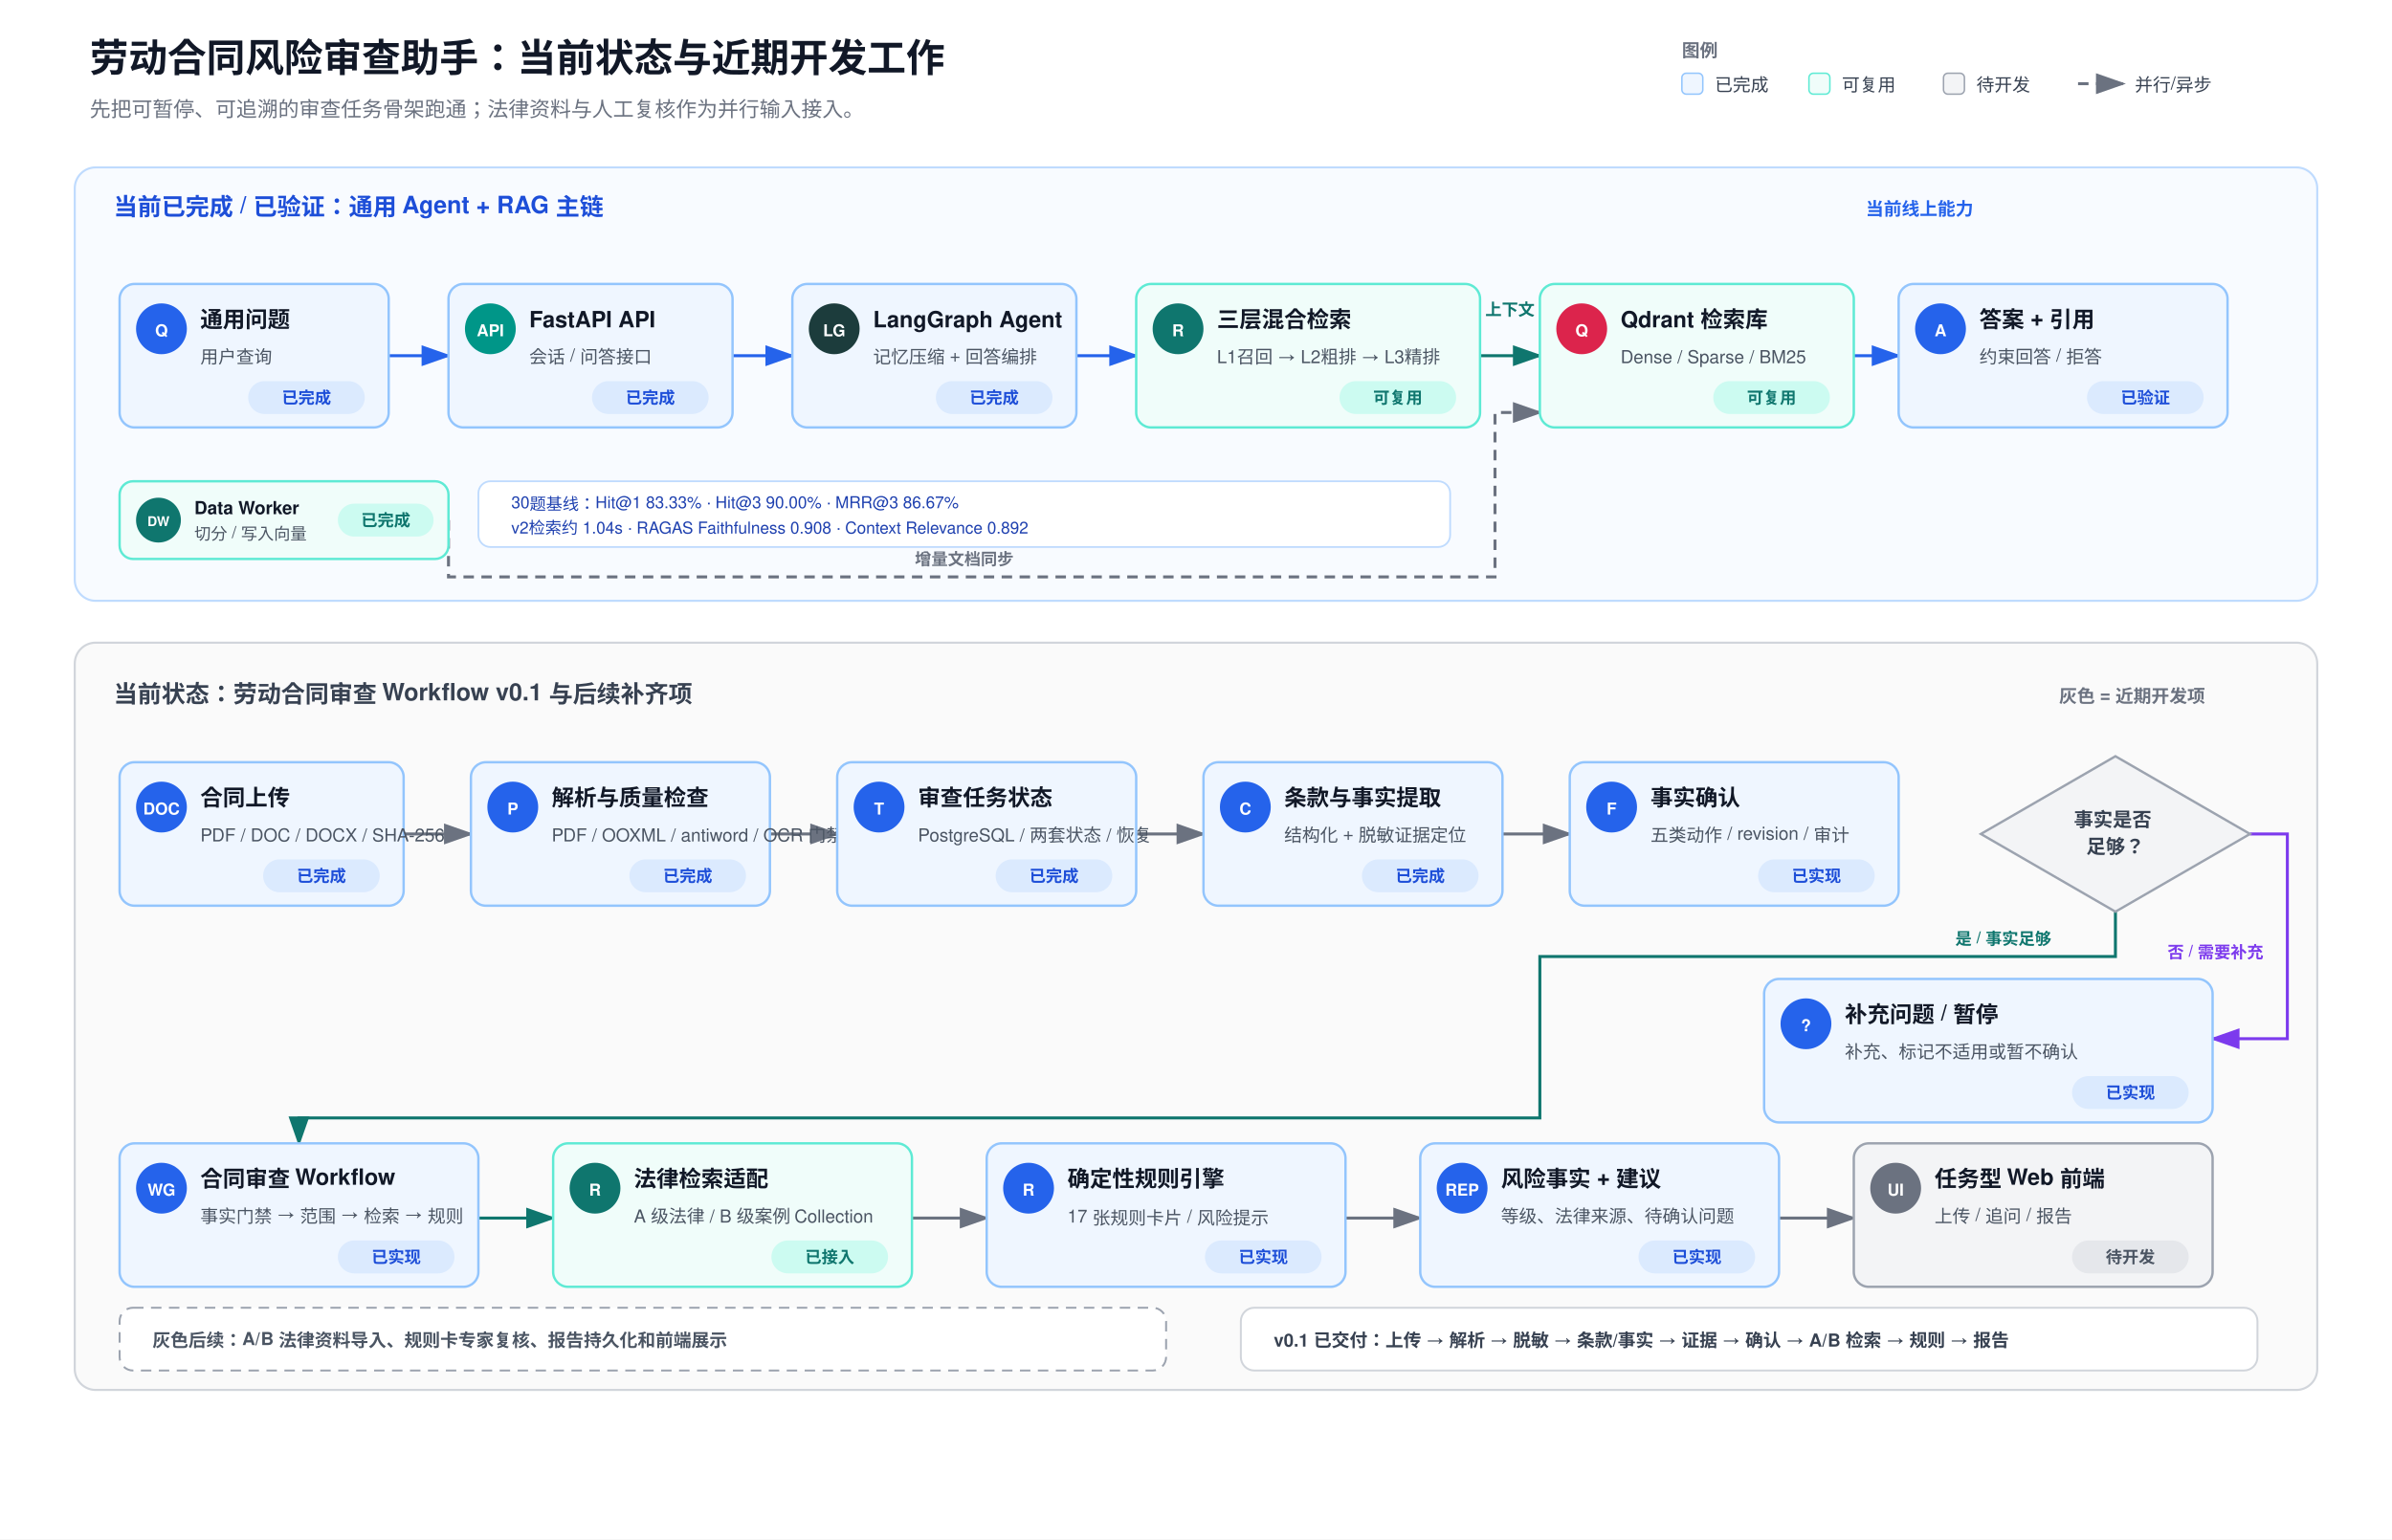
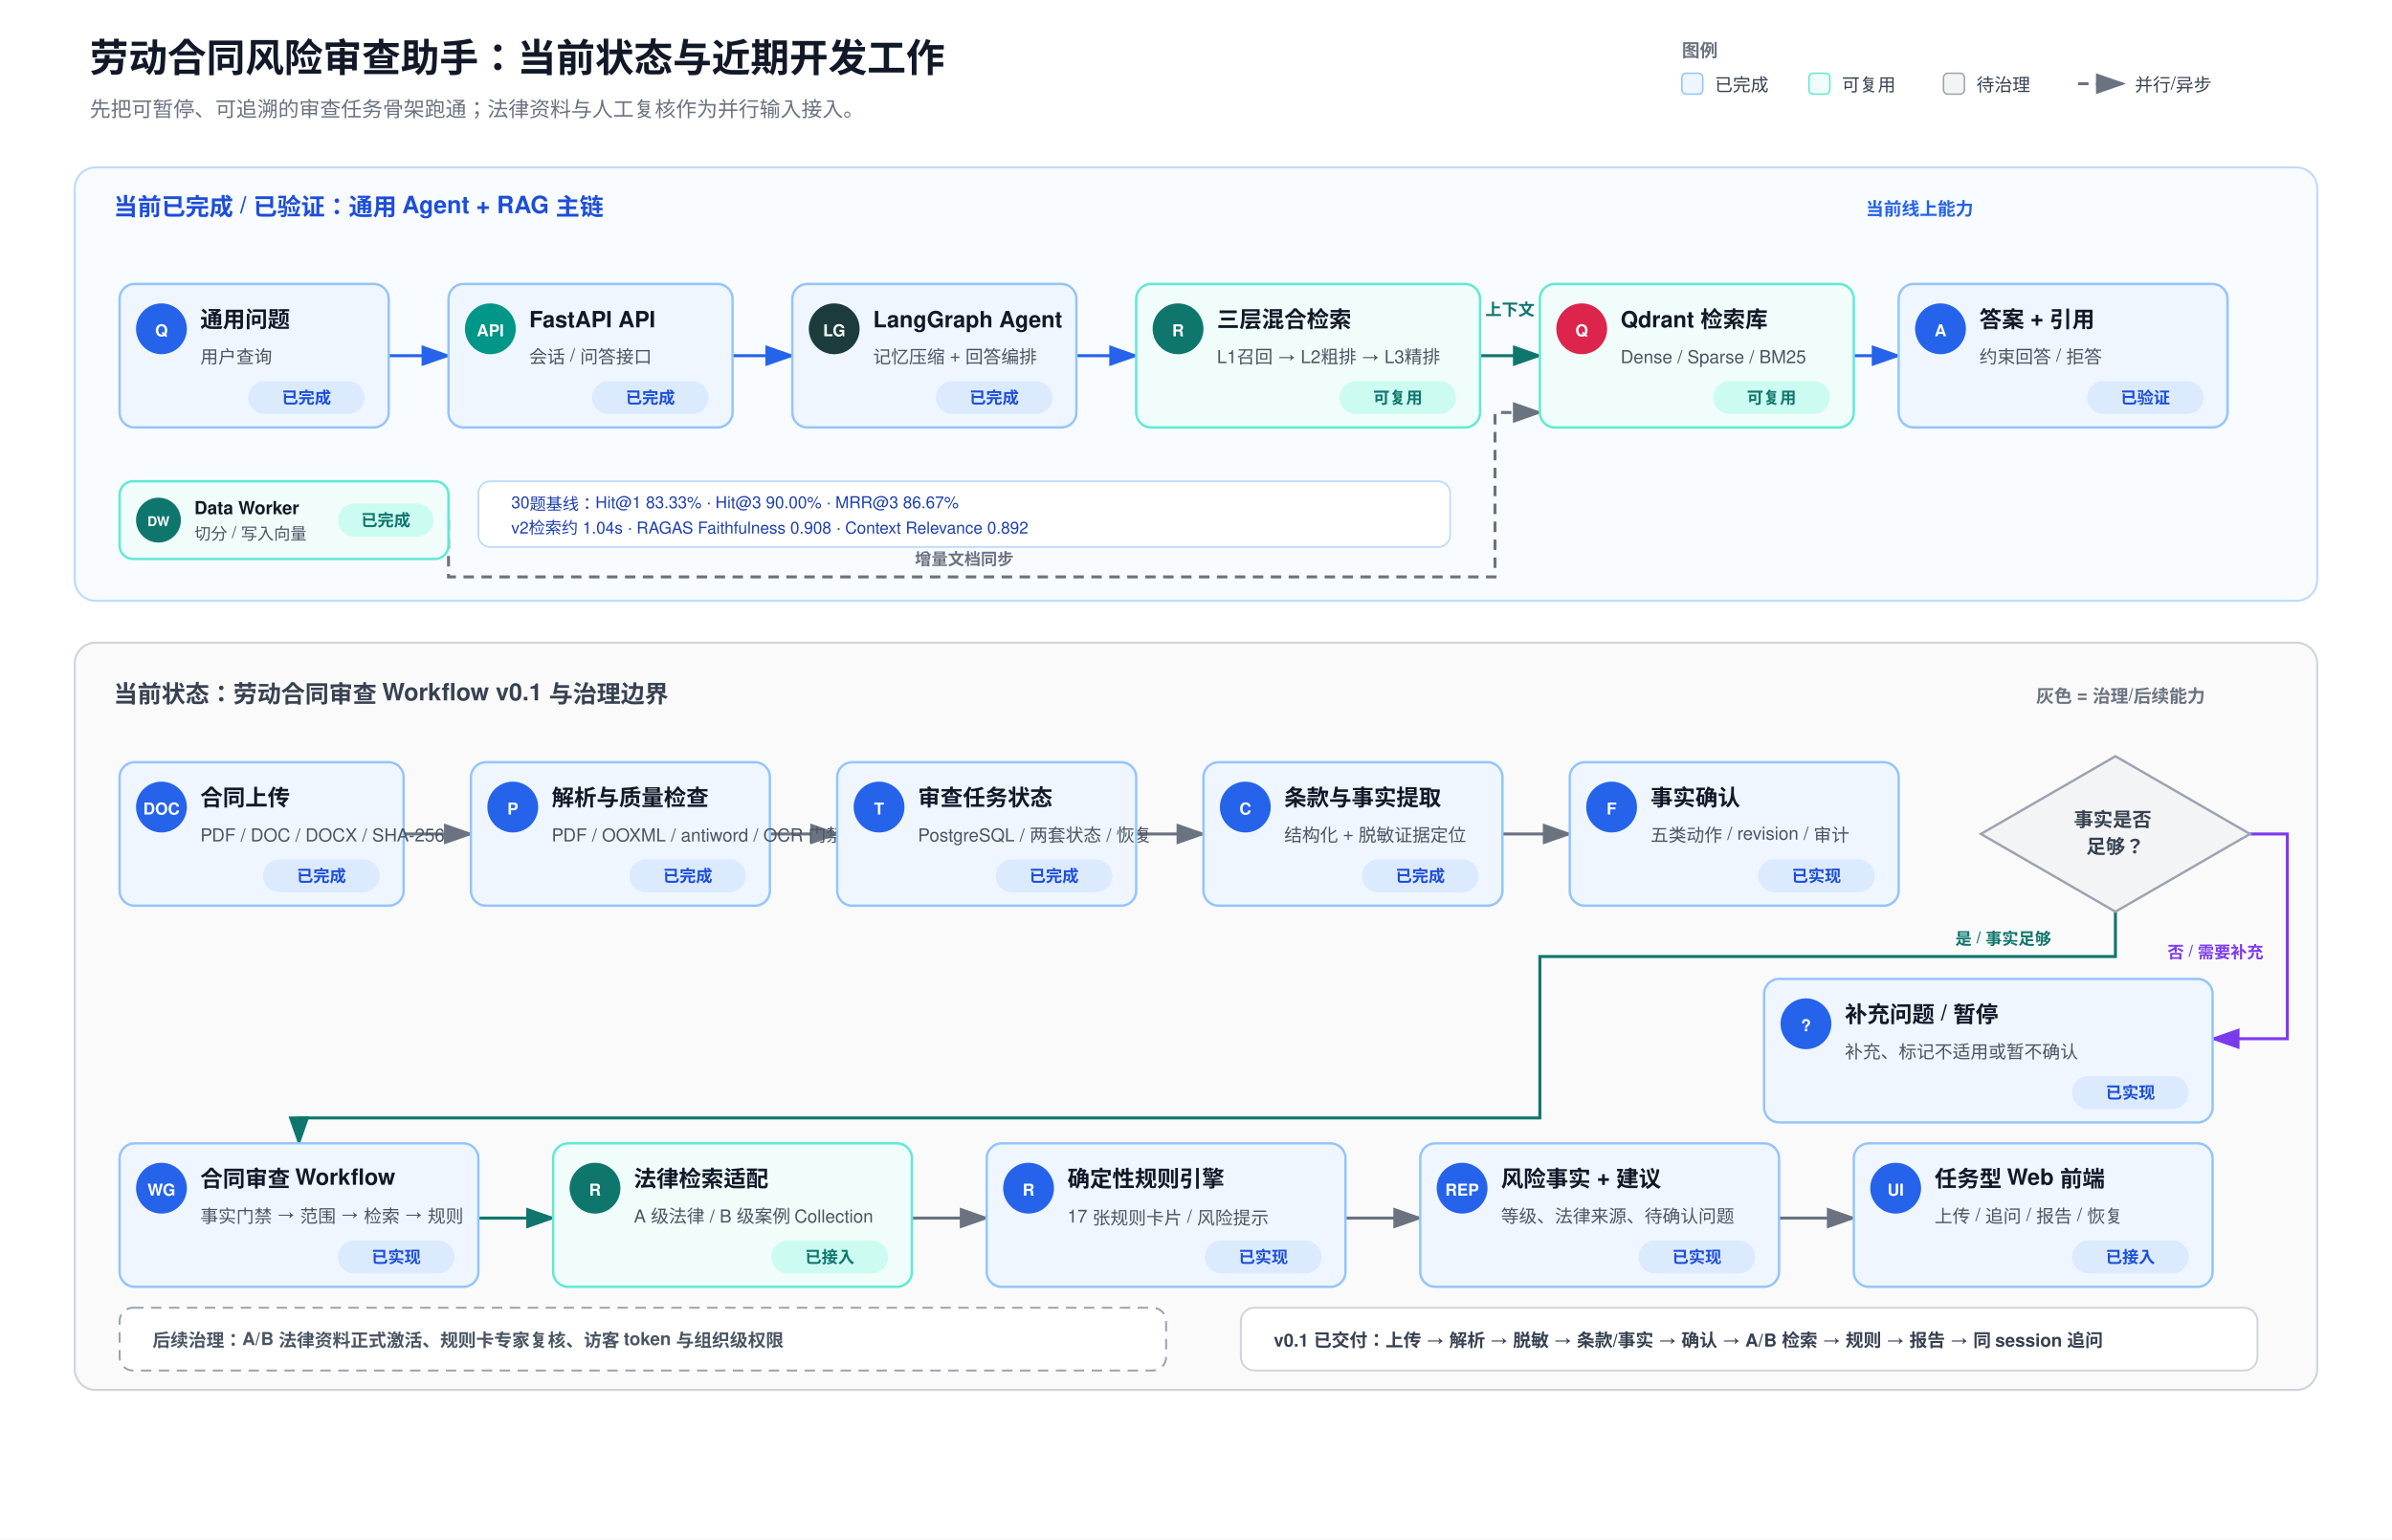
<svg xmlns="http://www.w3.org/2000/svg" width="1600" height="1030" viewBox="0 0 1600 1030" role="img" aria-labelledby="title desc">
  <style>text{font-family:'Helvetica Neue',Helvetica,Arial,'PingFang SC','Microsoft YaHei','Microsoft JhengHei','SimHei',sans-serif;} </style>
  <defs>
    <marker id="arrow-blue" markerWidth="10" markerHeight="7" refX="9" refY="3.5" orient="auto">
      <polygon points="0 0, 10 3.5, 0 7" fill="#2563eb" />
    </marker>
    <marker id="arrow-teal" markerWidth="10" markerHeight="7" refX="9" refY="3.5" orient="auto">
      <polygon points="0 0, 10 3.5, 0 7" fill="#0f766e" />
    </marker>
    <marker id="arrow-gray" markerWidth="10" markerHeight="7" refX="9" refY="3.5" orient="auto">
      <polygon points="0 0, 10 3.5, 0 7" fill="#6b7280" />
    </marker>
    <marker id="arrow-purple" markerWidth="10" markerHeight="7" refX="9" refY="3.5" orient="auto">
      <polygon points="0 0, 10 3.5, 0 7" fill="#7c3aed" />
    </marker>
  </defs>
  <rect data-graph-role="background" width="1600" height="1030" fill="#ffffff" />
  <text x="60" y="48" font-size="26px" fill="#111827" font-weight="600" text-anchor="start" opacity="1.0">劳动合同风险审查助手：当前状态与近期开发工作</text>
  <text x="60" y="78" font-size="14px" fill="#6b7280" font-weight="400" text-anchor="start" opacity="1.0">先把可暂停、可追溯的审查任务骨架跑通；法律资料与人工复核作为并行输入接入。</text>
  <text x="1125" y="38" font-size="12px" fill="#6b7280" font-weight="600" text-anchor="start" opacity="1.0">图例</text>
  <rect x="1125" y="49" width="14" height="14" rx="3" fill="#eff6ff" stroke="#93c5fd" />
  <text x="1147" y="61" font-size="12px" fill="#374151" font-weight="400" text-anchor="start" opacity="1.0">已完成</text>
  <rect x="1210" y="49" width="14" height="14" rx="3" fill="#f0fdfa" stroke="#5eead4" />
  <text x="1232" y="61" font-size="12px" fill="#374151" font-weight="400" text-anchor="start" opacity="1.0">可复用</text>
  <rect x="1300" y="49" width="14" height="14" rx="3" fill="#f3f4f6" stroke="#9ca3af" />
-   <text x="1322" y="61" font-size="12px" fill="#374151" font-weight="400" text-anchor="start" opacity="1.0">待开发</text>
+   <text x="1322" y="61" font-size="12px" fill="#374151" font-weight="400" text-anchor="start" opacity="1.0">待治理</text>
  <line x1="1390" y1="56" x2="1420" y2="56" stroke="#6b7280" stroke-width="2" stroke-dasharray="7,5" marker-end="url(#arrow-gray)" />
  <text x="1428" y="61" font-size="12px" fill="#374151" font-weight="400" text-anchor="start" opacity="1.0">并行/异步</text>
  <rect data-graph-role="container" x="50" y="112" width="1500" height="290" rx="14" fill="#f8fbff" stroke="#bfdbfe" stroke-width="1.4" />
  <rect data-graph-role="container" x="50" y="430" width="1500" height="500" rx="14" fill="#fafafa" stroke="#d1d5db" stroke-width="1.4" />
  <text x="76" y="144" font-size="16px" fill="#1d4ed8" font-weight="600" text-anchor="start" opacity="1.0">当前已完成 / 已验证：通用 Agent + RAG 主链</text>
-   <text x="76" y="470" font-size="16px" fill="#374151" font-weight="600" text-anchor="start" opacity="1.0">当前状态：劳动合同审查 Workflow v0.1 与后续补齐项</text>
+   <text x="76" y="470" font-size="16px" fill="#374151" font-weight="600" text-anchor="start" opacity="1.0">当前状态：劳动合同审查 Workflow v0.1 与治理边界</text>
  <text x="1320" y="144" font-size="12px" fill="#2563eb" font-weight="600" text-anchor="end" opacity="1.0">当前线上能力</text>
-   <text x="1475" y="470" font-size="12px" fill="#6b7280" font-weight="600" text-anchor="end" opacity="1.0">灰色 = 近期开发项</text>
+   <text x="1475" y="470" font-size="12px" fill="#6b7280" font-weight="600" text-anchor="end" opacity="1.0">灰色 = 治理/后续能力</text>
  <path id="e-query-api" data-graph-role="edge" data-source="generic-query" data-target="fastapi" d="M260 238 H300" fill="none" stroke="#2563eb" stroke-width="2" marker-end="url(#arrow-blue)" />
  <path id="e-api-graph" data-graph-role="edge" data-source="fastapi" data-target="langgraph" d="M490 238 H530" fill="none" stroke="#2563eb" stroke-width="2" marker-end="url(#arrow-blue)" />
  <path id="e-graph-retrieval" data-graph-role="edge" data-source="langgraph" data-target="retrieval" d="M720 238 H760" fill="none" stroke="#2563eb" stroke-width="2" marker-end="url(#arrow-blue)" />
  <path id="e-retrieval-qdrant" data-graph-role="edge" data-source="retrieval" data-target="qdrant" d="M990 238 H1030" fill="none" stroke="#0f766e" stroke-width="2" marker-end="url(#arrow-teal)" />
  <text x="1010" y="211" font-size="11px" fill="#0f766e" font-weight="600" text-anchor="middle" opacity="1.0">上下文</text>
  <path id="e-qdrant-answer" data-graph-role="edge" data-source="qdrant" data-target="answer" d="M1240 238 H1270" fill="none" stroke="#2563eb" stroke-width="2" marker-end="url(#arrow-blue)" />
  <path id="e-data-qdrant" data-graph-role="edge" data-source="data-worker" data-target="qdrant" d="M300 348 V386 H1000 V276 H1030" fill="none" stroke="#6b7280" stroke-width="2" stroke-dasharray="7,5" marker-end="url(#arrow-gray)" />
  <text x="645" y="378" font-size="11px" fill="#6b7280" font-weight="600" text-anchor="middle" opacity="1.0">增量文档同步</text>
  <path id="e-upload-parse" data-graph-role="edge" data-source="contract-upload" data-target="parse" d="M270 558 H315" fill="none" stroke="#6b7280" stroke-width="2" marker-end="url(#arrow-gray)" />
  <path id="e-parse-task" data-graph-role="edge" data-source="parse" data-target="review-task" d="M515 558 H560" fill="none" stroke="#6b7280" stroke-width="2" marker-end="url(#arrow-gray)" />
  <path id="e-task-clause" data-graph-role="edge" data-source="review-task" data-target="clause-facts" d="M760 558 H805" fill="none" stroke="#6b7280" stroke-width="2" marker-end="url(#arrow-gray)" />
  <path id="e-clause-fact" data-graph-role="edge" data-source="clause-facts" data-target="fact-decision" d="M1005 558 H1050" fill="none" stroke="#6b7280" stroke-width="2" marker-end="url(#arrow-gray)" />
  <path id="e-fact-yes" data-graph-role="edge" data-source="fact-decision" data-target="contract-workflow" d="M1415 610 V640 H1030 V748 H200 V765" fill="none" stroke="#0f766e" stroke-width="2" marker-end="url(#arrow-teal)" />
  <text x="1340" y="632" font-size="11px" fill="#0f766e" font-weight="600" text-anchor="middle" opacity="1.0">是 / 事实足够</text>
  <path id="e-fact-no" data-graph-role="edge" data-source="fact-decision" data-target="clarification" d="M1505 558 H1530 V695 H1480" fill="none" stroke="#7c3aed" stroke-width="2" marker-end="url(#arrow-purple)" />
  <text x="1514" y="641" font-size="11px" fill="#7c3aed" font-weight="600" text-anchor="end" opacity="1.0">否 / 需要补充</text>
  <path id="e-workflow-legal" data-graph-role="edge" data-source="contract-workflow" data-target="legal-rag" d="M320 815 H370" fill="none" stroke="#0f766e" stroke-width="2" marker-end="url(#arrow-teal)" />
  <path id="e-legal-rules" data-graph-role="edge" data-source="legal-rag" data-target="rule-engine" d="M610 815 H660" fill="none" stroke="#6b7280" stroke-width="2" marker-end="url(#arrow-gray)" />
  <path id="e-rules-report" data-graph-role="edge" data-source="rule-engine" data-target="risk-report" d="M900 815 H950" fill="none" stroke="#6b7280" stroke-width="2" marker-end="url(#arrow-gray)" />
  <path id="e-report-ui" data-graph-role="edge" data-source="risk-report" data-target="task-ui" d="M1190 815 H1240" fill="none" stroke="#6b7280" stroke-width="2" marker-end="url(#arrow-gray)" />
  <g id="generic-query" data-graph-role="node">
    <rect x="80" y="190" width="180" height="96" rx="10" fill="#eff6ff" stroke="#93c5fd" stroke-width="1.6" />
    <circle cx="108" cy="220" r="17" fill="#2563eb" />
    <text x="108" y="225" font-size="11px" fill="#ffffff" font-weight="700" text-anchor="middle" opacity="1.0">Q</text>
    <text x="134" y="219" font-size="15px" fill="#111827" font-weight="600" text-anchor="start" opacity="1.0">通用问题</text>
    <text x="134" y="243" font-size="12px" fill="#4b5563" font-weight="400" text-anchor="start">
      <tspan x="134" dy="0px">用户查询</tspan>
    </text>
    <rect x="166" y="255" width="78" height="22" rx="11" fill="#dbeafe" stroke="none" />
    <text x="205.0" y="270" font-size="11px" fill="#1d4ed8" font-weight="600" text-anchor="middle" opacity="1.0">已完成</text>
  </g>
  <g id="fastapi" data-graph-role="node">
    <rect x="300" y="190" width="190" height="96" rx="10" fill="#eff6ff" stroke="#93c5fd" stroke-width="1.6" />
    <circle cx="328" cy="220" r="17" fill="#009688" />
    <text x="328" y="225" font-size="11px" fill="#ffffff" font-weight="700" text-anchor="middle" opacity="1.0">API</text>
    <text x="354" y="219" font-size="15px" fill="#111827" font-weight="600" text-anchor="start" opacity="1.0">FastAPI API</text>
    <text x="354" y="243" font-size="12px" fill="#4b5563" font-weight="400" text-anchor="start">
      <tspan x="354" dy="0px">会话 / 问答接口</tspan>
    </text>
    <rect x="396" y="255" width="78" height="22" rx="11" fill="#dbeafe" stroke="none" />
    <text x="435.0" y="270" font-size="11px" fill="#1d4ed8" font-weight="600" text-anchor="middle" opacity="1.0">已完成</text>
  </g>
  <g id="langgraph" data-graph-role="node">
    <rect x="530" y="190" width="190" height="96" rx="10" fill="#eff6ff" stroke="#93c5fd" stroke-width="1.6" />
    <circle cx="558" cy="220" r="17" fill="#1c3c3c" />
    <text x="558" y="225" font-size="11px" fill="#ffffff" font-weight="700" text-anchor="middle" opacity="1.0">LG</text>
    <text x="584" y="219" font-size="15px" fill="#111827" font-weight="600" text-anchor="start" opacity="1.0">LangGraph Agent</text>
    <text x="584" y="243" font-size="12px" fill="#4b5563" font-weight="400" text-anchor="start">
      <tspan x="584" dy="0px">记忆压缩 + 回答编排</tspan>
    </text>
    <rect x="626" y="255" width="78" height="22" rx="11" fill="#dbeafe" stroke="none" />
    <text x="665.0" y="270" font-size="11px" fill="#1d4ed8" font-weight="600" text-anchor="middle" opacity="1.0">已完成</text>
  </g>
  <g id="retrieval" data-graph-role="node">
    <rect x="760" y="190" width="230" height="96" rx="10" fill="#f0fdfa" stroke="#5eead4" stroke-width="1.6" />
    <circle cx="788" cy="220" r="17" fill="#0f766e" />
    <text x="788" y="225" font-size="11px" fill="#ffffff" font-weight="700" text-anchor="middle" opacity="1.0">R</text>
    <text x="814" y="219" font-size="15px" fill="#111827" font-weight="600" text-anchor="start" opacity="1.0">三层混合检索</text>
    <text x="814" y="243" font-size="12px" fill="#4b5563" font-weight="400" text-anchor="start">
      <tspan x="814" dy="0px">L1召回 → L2粗排 → L3精排</tspan>
    </text>
    <rect x="896" y="255" width="78" height="22" rx="11" fill="#ccfbf1" stroke="none" />
    <text x="935.0" y="270" font-size="11px" fill="#0f766e" font-weight="600" text-anchor="middle" opacity="1.0">可复用</text>
  </g>
  <g id="qdrant" data-graph-role="node">
    <rect x="1030" y="190" width="210" height="96" rx="10" fill="#f0fdfa" stroke="#5eead4" stroke-width="1.6" />
    <circle cx="1058" cy="220" r="17" fill="#dc244c" />
    <text x="1058" y="225" font-size="11px" fill="#ffffff" font-weight="700" text-anchor="middle" opacity="1.0">Q</text>
    <text x="1084" y="219" font-size="15px" fill="#111827" font-weight="600" text-anchor="start" opacity="1.0">Qdrant 检索库</text>
    <text x="1084" y="243" font-size="12px" fill="#4b5563" font-weight="400" text-anchor="start">
      <tspan x="1084" dy="0px">Dense / Sparse / BM25</tspan>
    </text>
    <rect x="1146" y="255" width="78" height="22" rx="11" fill="#ccfbf1" stroke="none" />
    <text x="1185.0" y="270" font-size="11px" fill="#0f766e" font-weight="600" text-anchor="middle" opacity="1.0">可复用</text>
  </g>
  <g id="answer" data-graph-role="node">
    <rect x="1270" y="190" width="220" height="96" rx="10" fill="#eff6ff" stroke="#93c5fd" stroke-width="1.6" />
    <circle cx="1298" cy="220" r="17" fill="#2563eb" />
    <text x="1298" y="225" font-size="11px" fill="#ffffff" font-weight="700" text-anchor="middle" opacity="1.0">A</text>
    <text x="1324" y="219" font-size="15px" fill="#111827" font-weight="600" text-anchor="start" opacity="1.0">答案 + 引用</text>
    <text x="1324" y="243" font-size="12px" fill="#4b5563" font-weight="400" text-anchor="start">
      <tspan x="1324" dy="0px">约束回答 / 拒答</tspan>
    </text>
    <rect x="1396" y="255" width="78" height="22" rx="11" fill="#dbeafe" stroke="none" />
    <text x="1435.0" y="270" font-size="11px" fill="#1d4ed8" font-weight="600" text-anchor="middle" opacity="1.0">已验证</text>
  </g>
  <g id="data-worker" data-graph-role="node">
    <rect x="80" y="322" width="220" height="52" rx="9" fill="#f0fdfa" stroke="#5eead4" stroke-width="1.6" />
    <circle cx="106" cy="348" r="15" fill="#0f766e" />
    <text x="106" y="352" font-size="9px" fill="#ffffff" font-weight="700" text-anchor="middle" opacity="1.0">DW</text>
    <text x="130" y="344" font-size="12px" fill="#111827" font-weight="600" text-anchor="start" opacity="1.0">Data Worker</text>
    <text x="130" y="361" font-size="11px" fill="#4b5563" font-weight="400" text-anchor="start" opacity="1.0">切分 / 写入向量</text>
    <rect x="226" y="337" width="64" height="22" rx="11" fill="#ccfbf1" stroke="none" />
    <text x="258.0" y="352" font-size="11px" fill="#0f766e" font-weight="600" text-anchor="middle" opacity="1.0">已完成</text>
  </g>
  <rect x="320" y="322" width="650" height="44" rx="8" fill="#ffffff" stroke="#bfdbfe" stroke-width="1.2" />
  <text x="342" y="340" font-size="11px" fill="#1e40af" font-weight="400" text-anchor="start" opacity="1.0">30题基线：Hit@1 83.33%  ·  Hit@3 90.00%  ·  MRR@3 86.67%</text>
  <text x="342" y="357" font-size="11px" fill="#1e40af" font-weight="400" text-anchor="start" opacity="1.0">v2检索约 1.04s  ·  RAGAS Faithfulness 0.908  ·  Context Relevance 0.892</text>
  <g id="contract-upload" data-graph-role="node">
    <rect x="80" y="510" width="190" height="96" rx="10" fill="#eff6ff" stroke="#93c5fd" stroke-width="1.6" />
    <circle cx="108" cy="540" r="17" fill="#2563eb" />
    <text x="108" y="545" font-size="11px" fill="#ffffff" font-weight="700" text-anchor="middle" opacity="1.0">DOC</text>
    <text x="134" y="539" font-size="15px" fill="#111827" font-weight="600" text-anchor="start" opacity="1.0">合同上传</text>
    <text x="134" y="563" font-size="12px" fill="#4b5563" font-weight="400" text-anchor="start">
      <tspan x="134" dy="0px">PDF / DOC / DOCX / SHA-256</tspan>
    </text>
    <rect x="176" y="575" width="78" height="22" rx="11" fill="#dbeafe" stroke="none" />
    <text x="215.0" y="590" font-size="11px" fill="#1d4ed8" font-weight="600" text-anchor="middle" opacity="1.0">已完成</text>
  </g>
  <g id="parse" data-graph-role="node">
    <rect x="315" y="510" width="200" height="96" rx="10" fill="#eff6ff" stroke="#93c5fd" stroke-width="1.6" />
    <circle cx="343" cy="540" r="17" fill="#2563eb" />
    <text x="343" y="545" font-size="11px" fill="#ffffff" font-weight="700" text-anchor="middle" opacity="1.0">P</text>
    <text x="369" y="539" font-size="15px" fill="#111827" font-weight="600" text-anchor="start" opacity="1.0">解析与质量检查</text>
    <text x="369" y="563" font-size="12px" fill="#4b5563" font-weight="400" text-anchor="start">
      <tspan x="369" dy="0px">PDF / OOXML / antiword / OCR 门禁</tspan>
    </text>
    <rect x="421" y="575" width="78" height="22" rx="11" fill="#dbeafe" stroke="none" />
    <text x="460.0" y="590" font-size="11px" fill="#1d4ed8" font-weight="600" text-anchor="middle" opacity="1.0">已完成</text>
  </g>
  <g id="review-task" data-graph-role="node">
    <rect x="560" y="510" width="200" height="96" rx="10" fill="#eff6ff" stroke="#93c5fd" stroke-width="1.6" />
    <circle cx="588" cy="540" r="17" fill="#2563eb" />
    <text x="588" y="545" font-size="11px" fill="#ffffff" font-weight="700" text-anchor="middle" opacity="1.0">T</text>
    <text x="614" y="539" font-size="15px" fill="#111827" font-weight="600" text-anchor="start" opacity="1.0">审查任务状态</text>
    <text x="614" y="563" font-size="12px" fill="#4b5563" font-weight="400" text-anchor="start">
      <tspan x="614" dy="0px">PostgreSQL / 两套状态 / 恢复</tspan>
    </text>
    <rect x="666" y="575" width="78" height="22" rx="11" fill="#dbeafe" stroke="none" />
    <text x="705.0" y="590" font-size="11px" fill="#1d4ed8" font-weight="600" text-anchor="middle" opacity="1.0">已完成</text>
  </g>
  <g id="clause-facts" data-graph-role="node">
    <rect x="805" y="510" width="200" height="96" rx="10" fill="#eff6ff" stroke="#93c5fd" stroke-width="1.6" />
    <circle cx="833" cy="540" r="17" fill="#2563eb" />
    <text x="833" y="545" font-size="11px" fill="#ffffff" font-weight="700" text-anchor="middle" opacity="1.0">C</text>
    <text x="859" y="539" font-size="15px" fill="#111827" font-weight="600" text-anchor="start" opacity="1.0">条款与事实提取</text>
    <text x="859" y="563" font-size="12px" fill="#4b5563" font-weight="400" text-anchor="start">
      <tspan x="859" dy="0px">结构化 + 脱敏证据定位</tspan>
    </text>
    <rect x="911" y="575" width="78" height="22" rx="11" fill="#dbeafe" stroke="none" />
    <text x="950.0" y="590" font-size="11px" fill="#1d4ed8" font-weight="600" text-anchor="middle" opacity="1.0">已完成</text>
  </g>
  <g id="fact-placeholder" data-graph-role="node">
    <rect x="1050" y="510" width="220" height="96" rx="10" fill="#eff6ff" stroke="#93c5fd" stroke-width="1.6" />
    <circle cx="1078" cy="540" r="17" fill="#2563eb" />
    <text x="1078" y="545" font-size="11px" fill="#ffffff" font-weight="700" text-anchor="middle" opacity="1.0">F</text>
    <text x="1104" y="539" font-size="15px" fill="#111827" font-weight="600" text-anchor="start" opacity="1.0">事实确认</text>
    <text x="1104" y="563" font-size="12px" fill="#4b5563" font-weight="400" text-anchor="start">
      <tspan x="1104" dy="0px">五类动作 / revision / 审计</tspan>
    </text>
    <rect x="1176" y="575" width="78" height="22" rx="11" fill="#dbeafe" stroke="none" />
    <text x="1215.0" y="590" font-size="11px" fill="#1d4ed8" font-weight="600" text-anchor="middle" opacity="1.0">已实现</text>
  </g>
  <g id="fact-decision" data-graph-role="node">
    <polygon points="1415,506 1505,558 1415,610 1325,558" fill="#f3f4f6" stroke="#9ca3af" stroke-width="1.6" />
    <text x="1415" y="553" font-size="13px" fill="#374151" font-weight="600" text-anchor="middle">
      <tspan x="1415" dy="0px">事实是否</tspan>
      <tspan x="1415" dy="18px">足够？</tspan>
    </text>
  </g>
  <g id="clarification" data-graph-role="node">
    <rect x="1180" y="655" width="300" height="96" rx="10" fill="#eff6ff" stroke="#93c5fd" stroke-width="1.6" />
    <circle cx="1208" cy="685" r="17" fill="#2563eb" />
    <text x="1208" y="690" font-size="11px" fill="#ffffff" font-weight="700" text-anchor="middle" opacity="1.0">?</text>
    <text x="1234" y="684" font-size="15px" fill="#111827" font-weight="600" text-anchor="start" opacity="1.0">补充问题 / 暂停</text>
    <text x="1234" y="708" font-size="12px" fill="#4b5563" font-weight="400" text-anchor="start">
      <tspan x="1234" dy="0px">补充、标记不适用或暂不确认</tspan>
    </text>
    <rect x="1386" y="720" width="78" height="22" rx="11" fill="#dbeafe" stroke="none" />
    <text x="1425.0" y="735" font-size="11px" fill="#1d4ed8" font-weight="600" text-anchor="middle" opacity="1.0">已实现</text>
  </g>
  <g id="contract-workflow" data-graph-role="node">
    <rect x="80" y="765" width="240" height="96" rx="10" fill="#eff6ff" stroke="#93c5fd" stroke-width="1.6" />
    <circle cx="108" cy="795" r="17" fill="#2563eb" />
    <text x="108" y="800" font-size="11px" fill="#ffffff" font-weight="700" text-anchor="middle" opacity="1.0">WG</text>
    <text x="134" y="794" font-size="15px" fill="#111827" font-weight="600" text-anchor="start" opacity="1.0">合同审查 Workflow</text>
    <text x="134" y="818" font-size="12px" fill="#4b5563" font-weight="400" text-anchor="start">
      <tspan x="134" dy="0px">事实门禁 → 范围 → 检索 → 规则</tspan>
    </text>
    <rect x="226" y="830" width="78" height="22" rx="11" fill="#dbeafe" stroke="none" />
    <text x="265.0" y="845" font-size="11px" fill="#1d4ed8" font-weight="600" text-anchor="middle" opacity="1.0">已实现</text>
  </g>
  <g id="legal-rag" data-graph-role="node">
    <rect x="370" y="765" width="240" height="96" rx="10" fill="#f0fdfa" stroke="#5eead4" stroke-width="1.6" />
    <circle cx="398" cy="795" r="17" fill="#0f766e" />
    <text x="398" y="800" font-size="11px" fill="#ffffff" font-weight="700" text-anchor="middle" opacity="1.0">R</text>
    <text x="424" y="794" font-size="15px" fill="#111827" font-weight="600" text-anchor="start" opacity="1.0">法律检索适配</text>
    <text x="424" y="818" font-size="12px" fill="#4b5563" font-weight="400" text-anchor="start">
      <tspan x="424" dy="0px">A 级法律 / B 级案例 Collection</tspan>
    </text>
    <rect x="516" y="830" width="78" height="22" rx="11" fill="#ccfbf1" stroke="none" />
    <text x="555.0" y="845" font-size="11px" fill="#0f766e" font-weight="600" text-anchor="middle" opacity="1.0">已接入</text>
  </g>
  <g id="rule-engine" data-graph-role="node">
    <rect x="660" y="765" width="240" height="96" rx="10" fill="#eff6ff" stroke="#93c5fd" stroke-width="1.6" />
    <circle cx="688" cy="795" r="17" fill="#2563eb" />
    <text x="688" y="800" font-size="11px" fill="#ffffff" font-weight="700" text-anchor="middle" opacity="1.0">R</text>
    <text x="714" y="794" font-size="15px" fill="#111827" font-weight="600" text-anchor="start" opacity="1.0">确定性规则引擎</text>
    <text x="714" y="818" font-size="12px" fill="#4b5563" font-weight="400" text-anchor="start">
      <tspan x="714" dy="0px">17 张规则卡片 / 风险提示</tspan>
    </text>
    <rect x="806" y="830" width="78" height="22" rx="11" fill="#dbeafe" stroke="none" />
    <text x="845.0" y="845" font-size="11px" fill="#1d4ed8" font-weight="600" text-anchor="middle" opacity="1.0">已实现</text>
  </g>
  <g id="risk-report" data-graph-role="node">
    <rect x="950" y="765" width="240" height="96" rx="10" fill="#eff6ff" stroke="#93c5fd" stroke-width="1.6" />
    <circle cx="978" cy="795" r="17" fill="#2563eb" />
    <text x="978" y="800" font-size="11px" fill="#ffffff" font-weight="700" text-anchor="middle" opacity="1.0">REP</text>
    <text x="1004" y="794" font-size="15px" fill="#111827" font-weight="600" text-anchor="start" opacity="1.0">风险事实 + 建议</text>
    <text x="1004" y="818" font-size="12px" fill="#4b5563" font-weight="400" text-anchor="start">
      <tspan x="1004" dy="0px">等级、法律来源、待确认问题</tspan>
    </text>
    <rect x="1096" y="830" width="78" height="22" rx="11" fill="#dbeafe" stroke="none" />
    <text x="1135.0" y="845" font-size="11px" fill="#1d4ed8" font-weight="600" text-anchor="middle" opacity="1.0">已实现</text>
  </g>
  <g id="task-ui" data-graph-role="node">
-     <rect x="1240" y="765" width="240" height="96" rx="10" fill="#f3f4f6" stroke="#9ca3af" stroke-width="1.6" />
-     <circle cx="1268" cy="795" r="17" fill="#6b7280" />
+     <rect x="1240" y="765" width="240" height="96" rx="10" fill="#eff6ff" stroke="#93c5fd" stroke-width="1.6" />
+     <circle cx="1268" cy="795" r="17" fill="#2563eb" />
    <text x="1268" y="800" font-size="11px" fill="#ffffff" font-weight="700" text-anchor="middle" opacity="1.0">UI</text>
    <text x="1294" y="794" font-size="15px" fill="#111827" font-weight="600" text-anchor="start" opacity="1.0">任务型 Web 前端</text>
    <text x="1294" y="818" font-size="12px" fill="#4b5563" font-weight="400" text-anchor="start">
-       <tspan x="1294" dy="0px">上传 / 追问 / 报告</tspan>
-     </text>
-     <rect x="1386" y="830" width="78" height="22" rx="11" fill="#e5e7eb" stroke="none" />
-     <text x="1425.0" y="845" font-size="11px" fill="#4b5563" font-weight="600" text-anchor="middle" opacity="1.0">待开发</text>
+       <tspan x="1294" dy="0px">上传 / 追问 / 报告 / 恢复</tspan>
+     </text>
+     <rect x="1386" y="830" width="78" height="22" rx="11" fill="#dbeafe" stroke="none" />
+     <text x="1425.0" y="845" font-size="11px" fill="#1d4ed8" font-weight="600" text-anchor="middle" opacity="1.0">已接入</text>
  </g>
  <rect x="80" y="875" width="700" height="42" rx="9" fill="#ffffff" stroke="#9ca3af" stroke-width="1.3" stroke-dasharray="7,5" />
-   <text x="102" y="901" font-size="12px" fill="#4b5563" font-weight="600" text-anchor="start" opacity="1.0">灰色后续：A/B 法律资料导入、规则卡专家复核、报告持久化和前端展示</text>
+   <text x="102" y="901" font-size="12px" fill="#4b5563" font-weight="600" text-anchor="start" opacity="1.0">后续治理：A/B 法律资料正式激活、规则卡专家复核、访客 token 与组织级权限</text>
  <rect x="830" y="875" width="680" height="42" rx="9" fill="#ffffff" stroke="#d1d5db" stroke-width="1.3" />
-   <text x="852" y="901" font-size="12px" fill="#374151" font-weight="600" text-anchor="start" opacity="1.0">v0.1 已交付：上传 → 解析 → 脱敏 → 条款/事实 → 证据 → 确认 → A/B 检索 → 规则 → 报告</text>
+   <text x="852" y="901" font-size="12px" fill="#374151" font-weight="600" text-anchor="start" opacity="1.0">v0.1 已交付：上传 → 解析 → 脱敏 → 条款/事实 → 确认 → A/B 检索 → 规则 → 报告 → 同 session 追问</text>
</svg>
